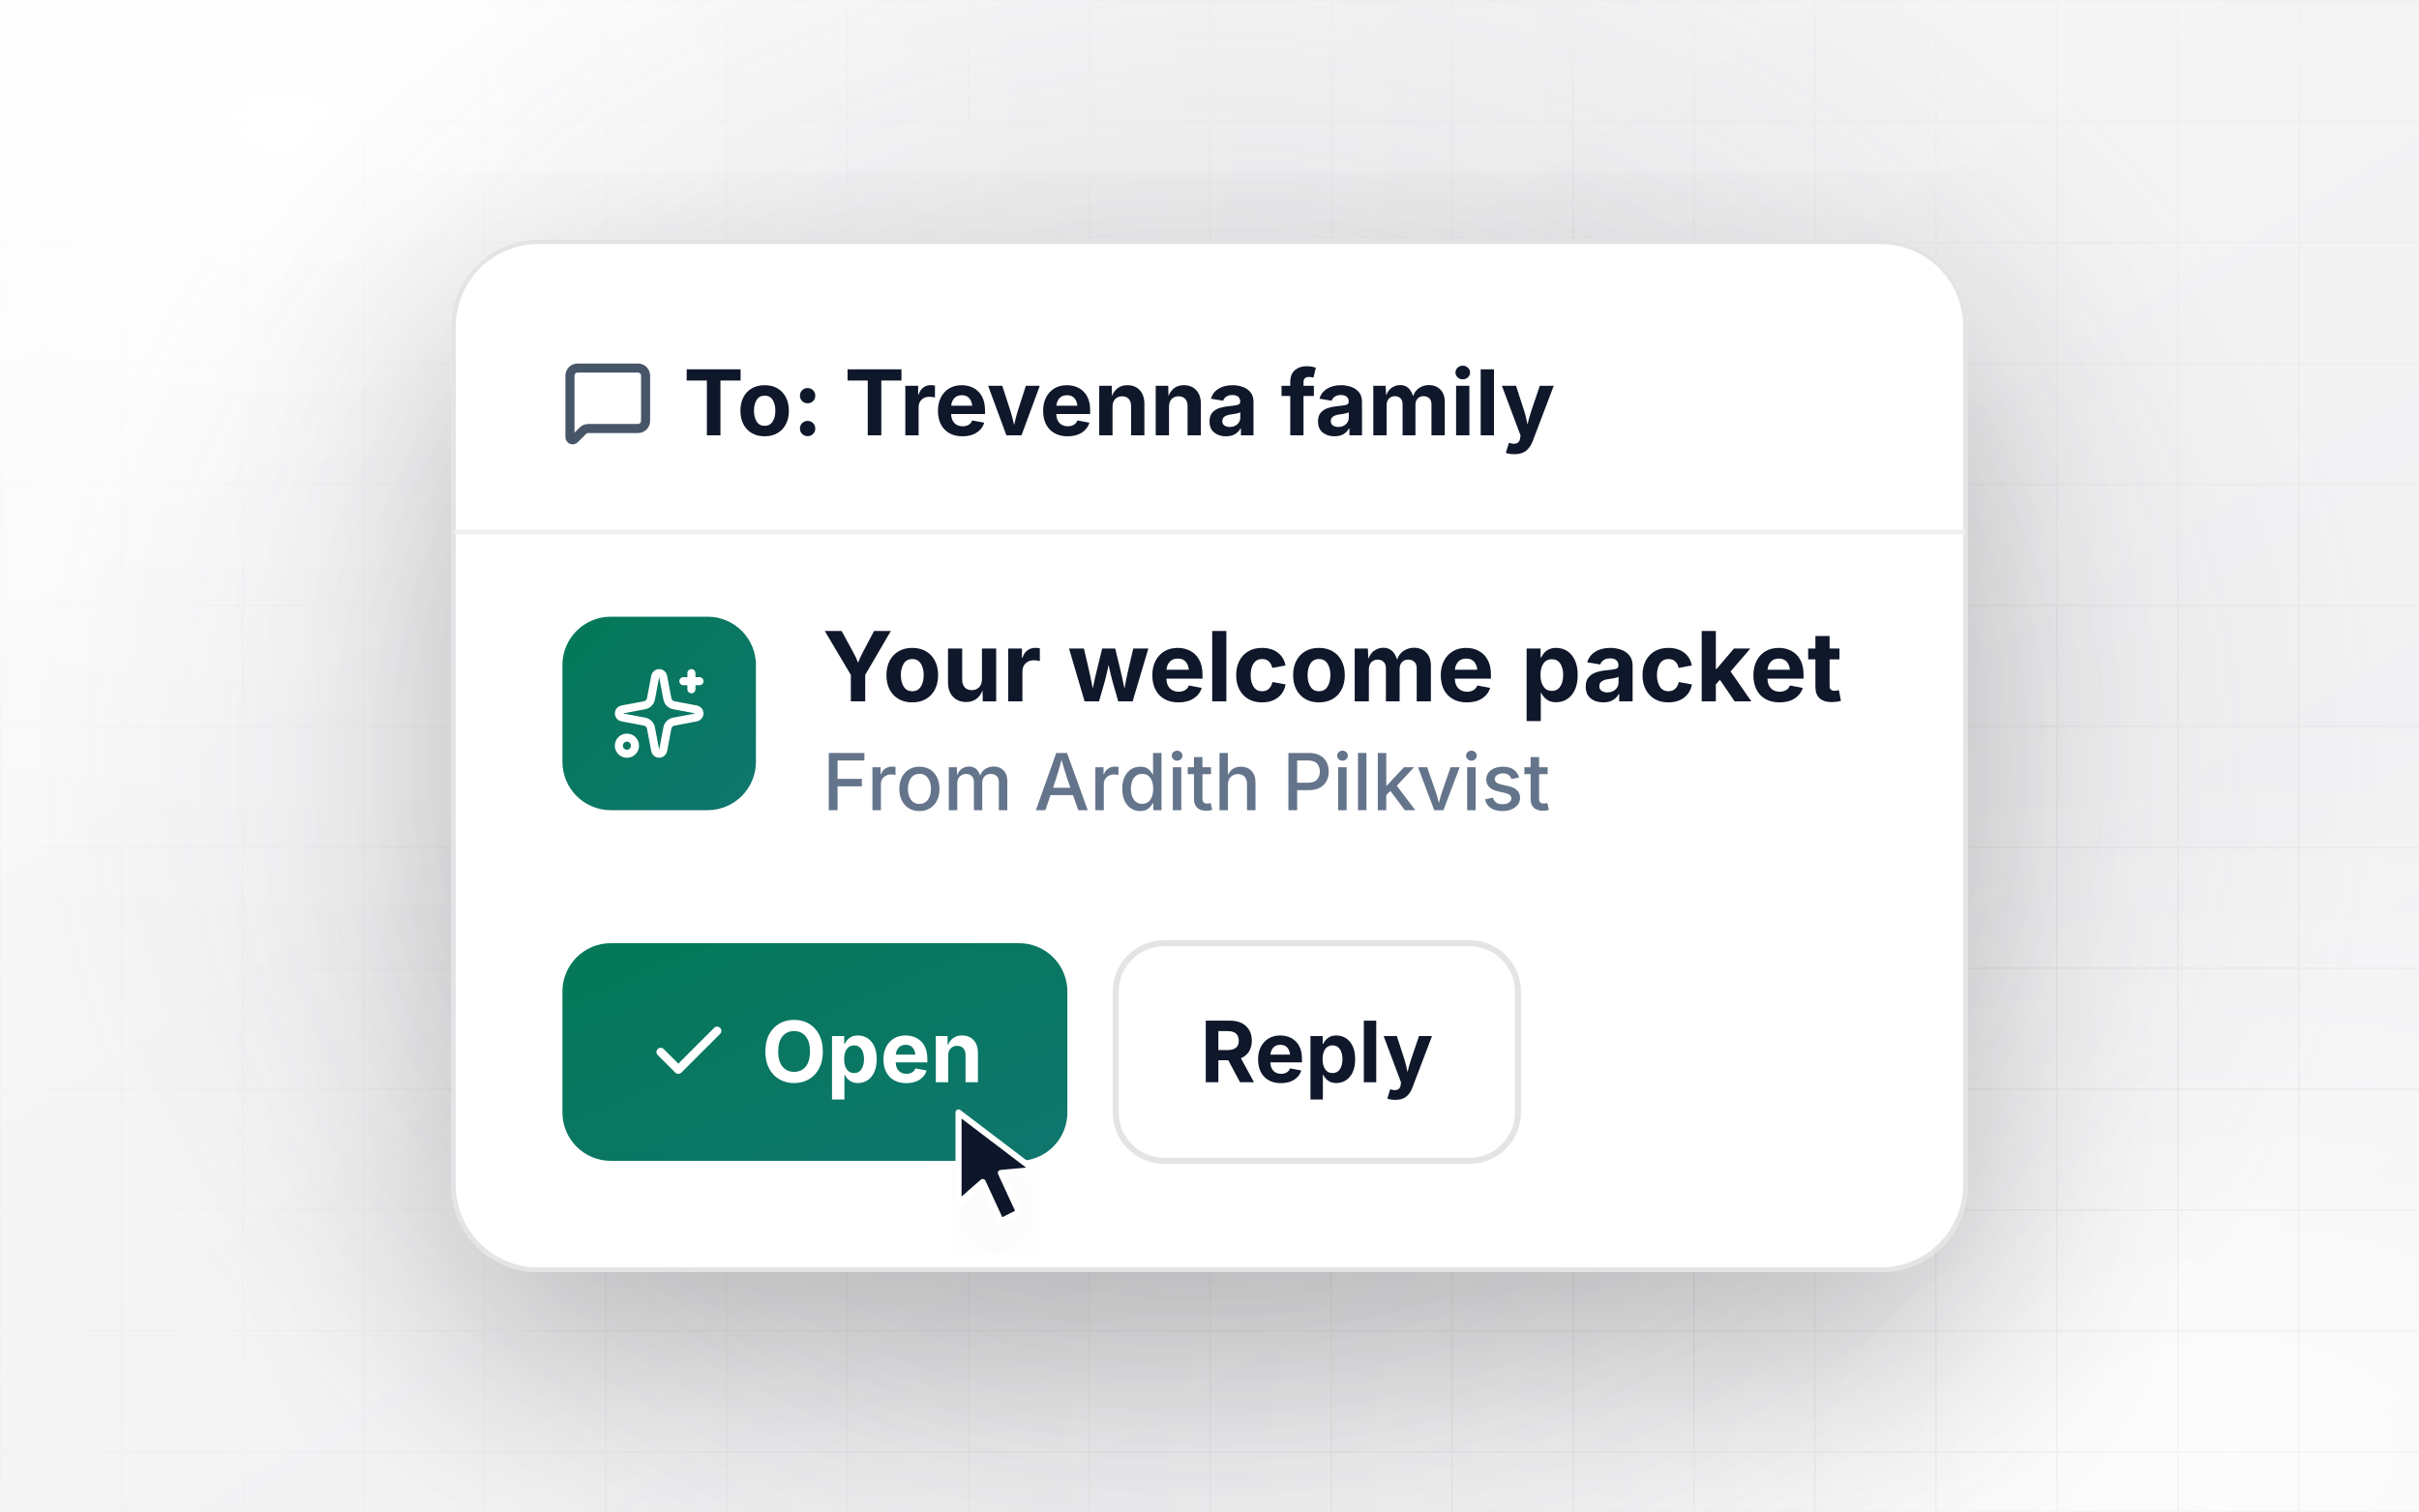
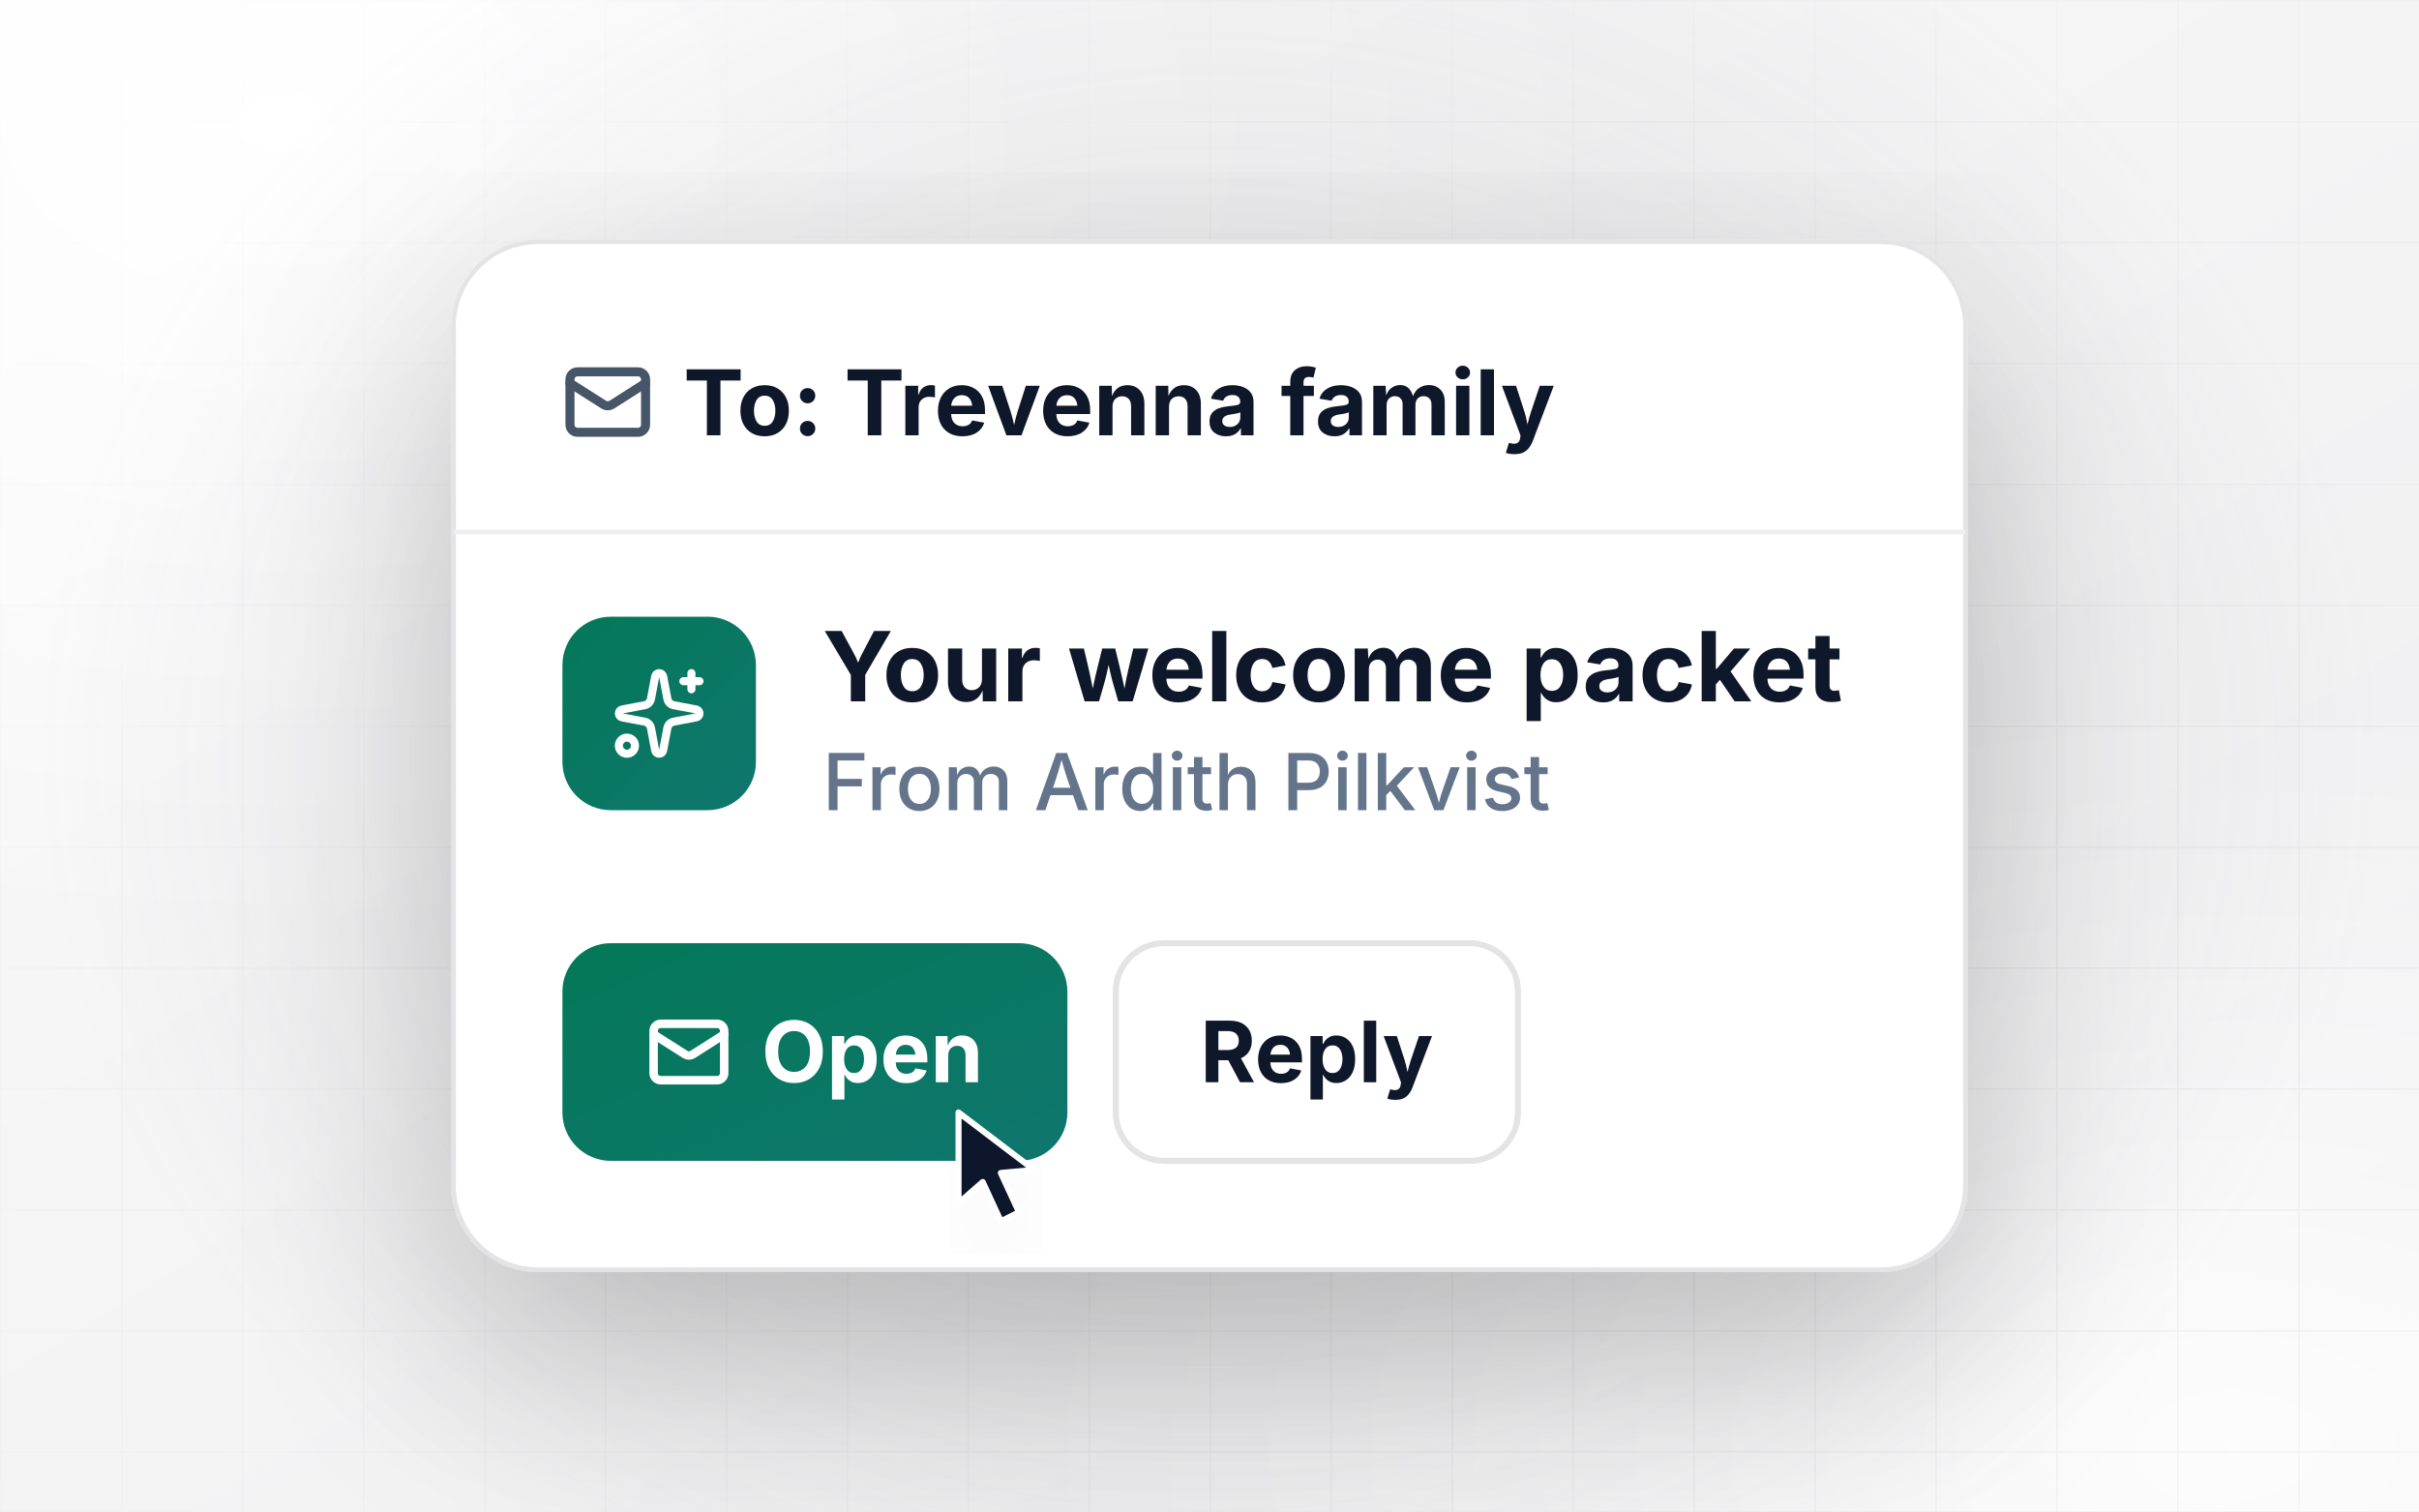
<svg xmlns="http://www.w3.org/2000/svg" xmlns:xlink="http://www.w3.org/1999/xlink" viewBox="0 0 800 500" width="800" height="500" role="img">
  <defs>
    <linearGradient id="bg" x1="0" y1="0" x2="1" y2="1">
      <stop offset="0" stop-color="#FAFAFA" />
      <stop offset="1" stop-color="#EEEEF0" />
    </linearGradient>
    <radialGradient id="glowA" cx="0.12" cy="0.08" r="0.55">
      <stop offset="0" stop-color="#FFFFFF" stop-opacity="0.95" />
      <stop offset="1" stop-color="#FFFFFF" stop-opacity="0" />
    </radialGradient>
    <radialGradient id="glowB" cx="0.92" cy="0.96" r="0.5">
      <stop offset="0" stop-color="#FFFFFF" stop-opacity="0.85" />
      <stop offset="1" stop-color="#FFFFFF" stop-opacity="0" />
    </radialGradient>
    <linearGradient id="gAcc" x1="0" y1="0" x2="1" y2="1">
      <stop offset="0" stop-color="#047857" />
      <stop offset="1" stop-color="#0F766E" />
    </linearGradient>
    <linearGradient id="gStroke" x1="0" y1="0" x2="1" y2="0">
      <stop offset="0" stop-color="#6EE7B7" />
      <stop offset="1" stop-color="#5EEAD4" />
    </linearGradient>
    <pattern id="grid" width="40" height="40" patternUnits="userSpaceOnUse">
      <path d="M40 0H0V40" fill="none" stroke="#52525B" stroke-opacity="0.07" stroke-width="1" />
    </pattern>
    <radialGradient id="fade" cx="0.5" cy="0.45" r="0.65">
      <stop offset="0" stop-color="#fff" stop-opacity="1" />
      <stop offset="1" stop-color="#fff" stop-opacity="0" />
    </radialGradient>
    <mask id="gridMask">
      <rect width="1200" height="800" fill="url(#fade)" />
    </mask>
    <filter id="e1" x="-10%" y="-10%" width="120%" height="140%">
      <feDropShadow dx="0" dy="1" stdDeviation="1.2" flood-color="#0F172A" flood-opacity="0.07" />
      <feDropShadow dx="0" dy="12" stdDeviation="18" flood-color="#18181B" flood-opacity="0.08" />
    </filter>
    <filter id="e2" x="-15%" y="-15%" width="130%" height="160%">
      <feDropShadow dx="0" dy="2" stdDeviation="3" flood-color="#0F172A" flood-opacity="0.10" />
      <feDropShadow dx="0" dy="28" stdDeviation="34" flood-color="#18181B" flood-opacity="0.20" />
    </filter>
    <radialGradient id="spot" cx="0.5" cy="0.5" r="0.5">
      <stop offset="0" stop-color="#71717A" stop-opacity="0.24" />
      <stop offset="1" stop-color="#71717A" stop-opacity="0" />
    </radialGradient>
    <path id="g700_T" d="M75 1237V1490H1292V1237H837V0H531V1237Z" />
    <path id="g700_o" d="M628 -22Q460 -22 337.0 50.5Q214 123 147.5 252.5Q81 382 81 554Q81 727 147.5 857.0Q214 987 337.0 1059.5Q460 1132 628 1132Q796 1132 919.0 1059.5Q1042 987 1108.5 857.0Q1175 727 1175 554Q1175 382 1108.5 252.5Q1042 123 919.0 50.5Q796 -22 628 -22ZM628 214Q748 214 809.0 311.0Q870 408 870 555Q870 703 809.0 799.5Q748 896 628 896Q508 896 447.5 799.5Q387 703 387 555Q387 408 447.5 311.0Q508 214 628 214Z" />
    <path id="g700_colon" d="M342 -19Q269 -19 219.0 30.5Q169 80 169 153Q169 226 219.0 275.5Q269 325 342 325Q415 325 465.0 275.5Q515 226 515 153Q515 80 465.0 30.5Q415 -19 342 -19ZM342 723Q269 723 219.0 772.5Q169 822 169 895Q169 968 219.0 1017.5Q269 1067 342 1067Q415 1067 465.0 1017.5Q515 968 515 895Q515 822 465.0 772.5Q415 723 342 723Z" />
    <path id="g700_r" d="M128 0V1118H418V923H430Q461 1026 533.5 1079.5Q606 1133 700 1133Q751 1133 797 1123V855Q777 861 738.5 865.5Q700 870 667 870Q563 870 495.5 805.0Q428 740 428 636V0Z" />
    <path id="g700_e" d="M633 -22Q462 -22 338.0 48.0Q214 118 147.5 247.0Q81 376 81 553Q81 726 147.5 856.0Q214 986 334.5 1059.0Q455 1132 618 1132Q764 1132 883.0 1070.0Q1002 1008 1072.5 882.0Q1143 756 1143 565V481H378Q383 344 454.0 274.0Q525 204 638 204Q717 204 773.5 237.5Q830 271 854 336L1126 285Q1085 146 956.5 62.0Q828 -22 633 -22ZM380 669H854Q843 778 784.0 842.0Q725 906 621 906Q513 906 451.0 839.5Q389 773 380 669Z" />
    <path id="g700_v" d="M443 0 31 1118H350L538 538Q561 463 580.5 387.0Q600 311 618 233Q635 311 653.5 386.5Q672 462 696 538L882 1118H1197L784 0Z" />
    <path id="g700_n" d="M428 647V0H128V1118H411L415 887Q462 1004 548.0 1068.0Q634 1132 763 1132Q937 1132 1042.0 1020.0Q1147 908 1147 711V0H847V659Q847 763 793.5 822.0Q740 881 645 881Q549 881 488.5 819.5Q428 758 428 647Z" />
    <path id="g700_a" d="M440 -22Q280 -22 174.0 62.5Q68 147 68 313Q68 438 128.0 509.0Q188 580 284.0 613.0Q380 646 490 656Q634 670 697.5 685.5Q761 701 761 756V761Q761 832 715.5 871.0Q670 910 586 910Q499 910 446.0 872.5Q393 835 375 781L100 827Q143 972 271.5 1052.0Q400 1132 587 1132Q707 1132 815.5 1094.0Q924 1056 992.5 972.5Q1061 889 1061 753V0H777V155H767Q726 77 645.0 27.5Q564 -22 440 -22ZM525 189Q630 189 696.5 250.0Q763 311 763 400V521Q745 508 704.5 498.5Q664 489 619.0 481.5Q574 474 541 470Q458 458 407.0 423.0Q356 388 356 321Q356 256 403.5 222.5Q451 189 525 189Z" />
    <path id="g700_f" d="M750 1118V889H516V0H217V889H20V1118H217V1204Q217 1382 321.0 1471.0Q425 1560 580 1560Q651 1560 709.0 1549.0Q767 1538 795 1529L741 1303Q723 1308 696.5 1313.0Q670 1318 641 1318Q572 1318 544.0 1285.5Q516 1253 516 1194V1118Z" />
    <path id="g700_m" d="M128 0V1118H406L418 901Q463 1023 550.0 1079.0Q637 1135 737 1135Q949 1135 1025 884Q1072 1013 1170.5 1074.0Q1269 1135 1384 1135Q1538 1135 1639.5 1035.5Q1741 936 1741 754V0H1441V697Q1441 791 1389.5 837.5Q1338 884 1263 884Q1178 884 1128.5 830.0Q1079 776 1079 688V0H789V705Q789 787 740.5 835.5Q692 884 615 884Q536 884 482.0 830.5Q428 777 428 676V0Z" />
    <path id="g700_i" d="M128 0V1118H428V0ZM278 1264Q210 1264 162.0 1309.0Q114 1354 114 1418Q114 1482 162.0 1527.0Q210 1572 278 1572Q346 1572 394.5 1527.0Q443 1482 443 1418Q443 1354 394.5 1309.0Q346 1264 278 1264Z" />
    <path id="g700_l" d="M428 1490V0H128V1490Z" />
    <path id="g700_y" d="M120 -396 189 -170 226 -179Q317 -204 375.0 -175.5Q433 -147 443 -63L451 -3L31 1118H350L538 538Q561 465 577.0 392.5Q593 320 609 246Q627 321 646.5 393.5Q666 466 690 538L886 1118H1201L726 -132Q675 -267 579.5 -346.5Q484 -426 316 -426Q256 -426 204.0 -417.5Q152 -409 120 -396Z" />
    <path id="g700_Y" d="M601 0V560L49 1490H406L658 1026Q686 975 709.5 925.5Q733 876 755 818Q776 877 798.5 926.5Q821 976 848 1026L1092 1490H1448L905 560V0Z" />
    <path id="g700_u" d="M513 -14Q339 -14 233.5 98.0Q128 210 128 407V1118H428V459Q428 355 482.0 296.0Q536 237 630 237Q726 237 786.5 298.5Q847 360 847 471V1118H1148V0H864L860 232Q813 113 726.5 49.5Q640 -14 513 -14Z" />
    <path id="g700_w" d="M361 0 31 1118H346L443 705Q463 612 487.0 505.0Q511 398 534 273Q557 395 582.5 502.5Q608 610 631 705L733 1118H1009L1109 705Q1130 610 1155.5 503.0Q1181 396 1205 272Q1226 396 1249.0 503.0Q1272 610 1294 705L1391 1118H1710L1378 0H1073L949 431Q928 503 908.5 593.0Q889 683 869 771Q850 683 830.0 592.5Q810 502 790 431L666 0Z" />
    <path id="g700_c" d="M628 -22Q459 -22 336.5 50.5Q214 123 147.5 252.5Q81 382 81 554Q81 727 147.5 857.0Q214 987 336.5 1059.5Q459 1132 628 1132Q827 1132 960.0 1032.5Q1093 933 1125 760L846 708Q827 795 772.5 845.5Q718 896 631 896Q511 896 449.0 801.5Q387 707 387 555Q387 405 449.0 309.5Q511 214 631 214Q718 214 774.0 266.5Q830 319 848 409L1127 358Q1095 181 962.0 79.5Q829 -22 628 -22Z" />
    <path id="g700_p" d="M128 -418V1118H423V930H437Q457 974 495.5 1021.0Q534 1068 597.5 1100.0Q661 1132 756 1132Q880 1132 983.0 1068.0Q1086 1004 1147.5 876.0Q1209 748 1209 557Q1209 371 1149.0 242.5Q1089 114 986.0 47.5Q883 -19 754 -19Q663 -19 600.0 12.0Q537 43 497.5 88.5Q458 134 437 179H428V-418ZM662 222Q779 222 840.5 316.0Q902 410 902 558Q902 705 841.0 798.5Q780 892 662 892Q546 892 483.5 801.0Q421 710 421 558Q421 406 484.0 314.0Q547 222 662 222Z" />
    <path id="g700_k" d="M128 0V1490H428V688H445L811 1118H1158L740 633L1179 0H826L514 456L428 359V0Z" />
    <path id="g700_t" d="M683 1118V889H474V327Q474 223 576 223Q593 223 623.5 227.5Q654 232 671 236L714 11Q664 -4 614.5 -10.0Q565 -16 520 -16Q352 -16 263.0 65.5Q174 147 174 301V889H20V1118H174V1384H474V1118Z" />
    <path id="g500_F" d="M165 0V1490H1092V1294H393V815H1025V620H393V0Z" />
    <path id="g500_r" d="M148 0V1118H361V938H373Q403 1029 480.5 1081.5Q558 1134 656 1134Q677 1134 704.5 1132.0Q732 1130 749 1128V918Q737 921 703.0 925.5Q669 930 634 930Q519 930 443.5 859.5Q368 789 368 679V0Z" />
    <path id="g500_o" d="M618 -23Q461 -23 343.5 49.0Q226 121 161.0 250.5Q96 380 96 553Q96 727 161.0 857.5Q226 988 343.5 1060.0Q461 1132 618 1132Q776 1132 893.5 1060.0Q1011 988 1076.0 857.5Q1141 727 1141 553Q1141 380 1076.0 250.5Q1011 121 893.5 49.0Q776 -23 618 -23ZM618 163Q720 163 786.5 216.5Q853 270 885.5 358.5Q918 447 918 553Q918 660 885.5 749.5Q853 839 786.5 892.5Q720 946 618 946Q517 946 451.0 892.5Q385 839 352.5 749.5Q320 660 320 553Q320 447 352.5 358.5Q385 270 451.0 216.5Q517 163 618 163Z" />
    <path id="g500_m" d="M148 0V1118H357L362 909Q405 1025 491.0 1081.0Q577 1137 677 1137Q786 1137 858.0 1075.0Q930 1013 963 902Q1005 1015 1101.5 1076.0Q1198 1137 1317 1137Q1416 1137 1496.0 1094.0Q1576 1051 1623.5 966.0Q1671 881 1671 754V0H1451V732Q1451 844 1388.5 894.0Q1326 944 1241 944Q1137 944 1077.5 880.0Q1018 816 1018 716V0H801V746Q801 836 743.5 890.0Q686 944 597 944Q505 944 436.5 880.5Q368 817 368 695V0Z" />
    <path id="g500_A" d="M51 0 581 1490H861L1401 0H1154L1017 393H431L298 0ZM496 583H950L864 829Q834 918 799.0 1035.5Q764 1153 720 1311Q676 1151 641.5 1032.5Q607 914 579 829Z" />
    <path id="g500_d" d="M564 -22Q428 -22 322.5 47.0Q217 116 156.5 246.0Q96 376 96 556Q96 738 157.0 867.0Q218 996 323.5 1064.0Q429 1132 564 1132Q668 1132 732.0 1097.5Q796 1063 831.5 1016.5Q867 970 886 936H898V1490H1118V0H904V175H886Q866 139 829.5 93.0Q793 47 729.0 12.5Q665 -22 564 -22ZM612 165Q752 165 827.0 274.0Q902 383 902 558Q902 732 828.0 838.5Q754 945 612 945Q515 945 450.5 894.0Q386 843 353.5 755.5Q321 668 321 558Q321 447 354.0 358.0Q387 269 452.0 217.0Q517 165 612 165Z" />
    <path id="g500_i" d="M148 0V1118H368V0ZM259 1289Q202 1289 161.5 1327.0Q121 1365 121 1419Q121 1474 161.5 1512.0Q202 1550 259 1550Q316 1550 357.0 1512.0Q398 1474 398 1419Q398 1365 357.0 1327.0Q316 1289 259 1289Z" />
    <path id="g500_t" d="M626 1118V939H403V302Q403 235 431.5 203.5Q460 172 525 172Q543 172 570.5 176.0Q598 180 618 184L657 8Q622 -4 581.5 -9.5Q541 -15 503 -15Q351 -15 267.0 63.5Q183 142 183 284V939H20V1118H183V1384H403V1118Z" />
    <path id="g500_h" d="M368 662V0H148V1490H366V917Q419 1028 504.0 1080.0Q589 1132 704 1132Q875 1132 980.0 1024.5Q1085 917 1085 710V0H864V683Q864 804 801.0 872.0Q738 940 628 940Q516 940 442.0 867.5Q368 795 368 662Z" />
    <path id="g500_P" d="M165 0V1490H699Q871 1490 986.0 1426.5Q1101 1363 1158.0 1253.5Q1215 1144 1215 1006Q1215 868 1157.5 758.5Q1100 649 985.0 585.5Q870 522 697 522H393V0ZM393 715H675Q839 715 911.5 797.5Q984 880 984 1006Q984 1132 911.5 1213.5Q839 1295 673 1295H393Z" />
    <path id="g500_l" d="M368 1490V0H148V1490Z" />
    <path id="g500_k" d="M148 0V1490H368V646H388L829 1118H1093L643 636L1124 0H852L475 501L368 394V0Z" />
    <path id="g500_v" d="M468 0 46 1118H284L505 483Q531 409 551.0 335.5Q571 262 590 188Q608 261 628.0 335.0Q648 409 673 483L894 1118H1130L708 0Z" />
    <path id="g500_s" d="M549 -23Q367 -23 247.5 55.5Q128 134 98 283L305 326Q350 155 551 155Q658 155 720.5 199.5Q783 244 783 306Q783 412 626 447L438 490Q130 559 130 799Q130 899 185.5 974.0Q241 1049 338.5 1090.5Q436 1132 563 1132Q744 1132 847.0 1054.5Q950 977 986 853L789 810Q768 869 716.0 913.5Q664 958 565 958Q474 958 413.0 917.0Q352 876 352 813Q352 757 392.5 722.5Q433 688 525 667L705 627Q1010 558 1010 325Q1010 223 951.5 144.5Q893 66 789.0 21.5Q685 -23 549 -23Z" />
    <path id="g700_O" d="M789 -20Q592 -20 434.5 70.0Q277 160 185.5 331.0Q94 502 94 744Q94 987 185.5 1158.5Q277 1330 434.5 1420.0Q592 1510 789 1510Q987 1510 1144.0 1420.0Q1301 1330 1392.5 1158.5Q1484 987 1484 744Q1484 501 1392.5 330.5Q1301 160 1144.0 70.0Q987 -20 789 -20ZM789 251Q963 251 1068.5 377.5Q1174 504 1174 744Q1174 985 1068.5 1112.0Q963 1239 789 1239Q616 1239 510.0 1111.5Q404 984 404 744Q404 505 510.0 378.0Q616 251 789 251Z" />
    <path id="g700_R" d="M135 0V1490H716Q970 1490 1109.5 1357.5Q1249 1225 1249 1005Q1249 852 1181.0 743.5Q1113 635 985 581L1302 0H964L680 532H440V0ZM440 779H660Q934 779 934 1005Q934 1118 866.5 1178.0Q799 1238 659 1238H440Z" />
  </defs>
  <style>
.pulse{transform-box:fill-box;transform-origin:center;animation:pulse 2.4s cubic-bezier(.2,.7,.3,1) infinite}
@keyframes pulse{0%{transform:scale(1);opacity:.30}75%{transform:scale(2.1);opacity:0}100%{transform:scale(2.1);opacity:0}}
.caret{animation:blink 1.1s steps(1) infinite}
@keyframes blink{0%,55%{opacity:1}56%,100%{opacity:0}}
.press{transform-box:fill-box;transform-origin:0 0;animation:press 3.2s ease-in-out infinite}
@keyframes press{0%,58%,100%{transform:translate(0,0) scale(1)}66%{transform:translate(1.5px,2px) scale(.9)}74%{transform:translate(0,0) scale(1)}}
.ripple{transform-box:fill-box;transform-origin:center;opacity:0;animation:ripple 3.2s ease-out infinite}
@keyframes ripple{0%,62%{opacity:0;transform:scale(.4)}68%{opacity:.5}100%{opacity:0;transform:scale(2.4)}}
.sweep{animation:sweep 4.8s cubic-bezier(.45,0,.2,1) infinite}
@keyframes sweep{0%{transform:translateY(-470px);opacity:0}8%{opacity:1}72%{transform:translateY(0);opacity:1}100%{transform:translateY(0);opacity:1}}
.ring{transform-box:fill-box;transform-origin:50% 12%;animation:ring 4s ease-in-out infinite}
@keyframes ring{0%,70%,100%{transform:rotate(0)}74%{transform:rotate(14deg)}78%{transform:rotate(-12deg)}82%{transform:rotate(8deg)}86%{transform:rotate(-4deg)}90%{transform:rotate(0)}}
.glow{animation:glow 2.6s ease-in-out infinite}
@keyframes glow{0%,100%{opacity:1}50%{opacity:.45}}
.float{animation:float 6s ease-in-out infinite}
@keyframes float{0%,100%{transform:translateY(0)}50%{transform:translateY(-6px)}}
@media (prefers-reduced-motion: reduce){*{animation:none!important}}
</style>
  <rect width="800" height="500" fill="url(#bg)" />
  <rect width="800" height="500" fill="url(#glowA)" />
  <rect width="800" height="500" fill="url(#glowB)" />
  <rect width="800" height="500" fill="url(#grid)" mask="url(#gridMask)" />
  <ellipse cx="400.0" cy="250.0" rx="390.0" ry="323.0" fill="url(#spot)" />
  <rect x="150" y="80" width="500" height="340" rx="28" fill="#fff" stroke="#E4E4E7" stroke-width="1.5" filter="url(#e2)" />
  <g transform="translate(186 118) scale(1.25)" fill="none" stroke="#475569" stroke-width="2.4" stroke-linecap="round" stroke-linejoin="round">
-     <path d="M22 17a2 2 0 0 1-2 2H6.828a2 2 0 0 0-1.414.586l-2.202 2.202A.71.71 0 0 1 2 21.286V5a2 2 0 0 1 2-2h16a2 2 0 0 1 2 2z" />
+     <path d="m22 7-8.991 5.727a2 2 0 0 1-2.009 0L2 7" />
+     <rect x="2" y="4" width="20" height="16" rx="2" />
  </g>
  <g>
    <use href="#g700_T" xlink:href="#g700_T" transform="translate(226.00 144.00) scale(0.01465 -0.01465)" fill="#0F172A" />
    <use href="#g700_o" xlink:href="#g700_o" transform="translate(243.68 144.00) scale(0.01465 -0.01465)" fill="#0F172A" />
    <use href="#g700_colon" xlink:href="#g700_colon" transform="translate(262.08 144.00) scale(0.01465 -0.01465)" fill="#0F172A" />
    <use href="#g700_T" xlink:href="#g700_T" transform="translate(279.20 144.00) scale(0.01465 -0.01465)" fill="#0F172A" />
    <use href="#g700_r" xlink:href="#g700_r" transform="translate(297.53 144.00) scale(0.01465 -0.01465)" fill="#0F172A" />
    <use href="#g700_e" xlink:href="#g700_e" transform="translate(309.01 144.00) scale(0.01465 -0.01465)" fill="#0F172A" />
    <use href="#g700_v" xlink:href="#g700_v" transform="translate(326.34 144.00) scale(0.01465 -0.01465)" fill="#0F172A" />
    <use href="#g700_e" xlink:href="#g700_e" transform="translate(343.79 144.00) scale(0.01465 -0.01465)" fill="#0F172A" />
    <use href="#g700_n" xlink:href="#g700_n" transform="translate(361.66 144.00) scale(0.01465 -0.01465)" fill="#0F172A" />
    <use href="#g700_n" xlink:href="#g700_n" transform="translate(380.34 144.00) scale(0.01465 -0.01465)" fill="#0F172A" />
    <use href="#g700_a" xlink:href="#g700_a" transform="translate(399.01 144.00) scale(0.01465 -0.01465)" fill="#0F172A" />
    <use href="#g700_f" xlink:href="#g700_f" transform="translate(423.53 144.00) scale(0.01465 -0.01465)" fill="#0F172A" />
    <use href="#g700_a" xlink:href="#g700_a" transform="translate(434.89 144.00) scale(0.01465 -0.01465)" fill="#0F172A" />
    <use href="#g700_m" xlink:href="#g700_m" transform="translate(452.30 144.00) scale(0.01465 -0.01465)" fill="#0F172A" />
    <use href="#g700_i" xlink:href="#g700_i" transform="translate(479.68 144.00) scale(0.01465 -0.01465)" fill="#0F172A" />
    <use href="#g700_l" xlink:href="#g700_l" transform="translate(487.81 144.00) scale(0.01465 -0.01465)" fill="#0F172A" />
    <use href="#g700_y" xlink:href="#g700_y" transform="translate(496.25 144.00) scale(0.01465 -0.01465)" fill="#0F172A" />
  </g>
  <line x1="150" y1="176" x2="650" y2="176" stroke="#EFEFF1" stroke-width="1.5" />
  <rect x="186" y="204" width="64" height="64" rx="16" fill="url(#gAcc)" />
  <g transform="translate(202 220) scale(1.3333)" fill="none" stroke="#fff" stroke-width="2" stroke-linecap="round" stroke-linejoin="round">
    <path d="M11.017 2.814a1 1 0 0 1 1.966 0l1.051 5.558a2 2 0 0 0 1.594 1.594l5.558 1.051a1 1 0 0 1 0 1.966l-5.558 1.051a2 2 0 0 0-1.594 1.594l-1.051 5.558a1 1 0 0 1-1.966 0l-1.051-5.558a2 2 0 0 0-1.594-1.594l-5.558-1.051a1 1 0 0 1 0-1.966l5.558-1.051a2 2 0 0 0 1.594-1.594z" />
    <path d="M20 2v4" />
    <path d="M22 4h-4" />
    <circle cx="4" cy="20" r="2" />
  </g>
  <g>
    <use href="#g700_Y" xlink:href="#g700_Y" transform="translate(272.00 232.00) scale(0.01562 -0.01562)" fill="#0F172A" />
    <use href="#g700_o" xlink:href="#g700_o" transform="translate(291.89 232.00) scale(0.01562 -0.01562)" fill="#0F172A" />
    <use href="#g700_u" xlink:href="#g700_u" transform="translate(311.52 232.00) scale(0.01562 -0.01562)" fill="#0F172A" />
    <use href="#g700_r" xlink:href="#g700_r" transform="translate(331.44 232.00) scale(0.01562 -0.01562)" fill="#0F172A" />
    <use href="#g700_w" xlink:href="#g700_w" transform="translate(353.06 232.00) scale(0.01562 -0.01562)" fill="#0F172A" />
    <use href="#g700_e" xlink:href="#g700_e" transform="translate(379.83 232.00) scale(0.01562 -0.01562)" fill="#0F172A" />
    <use href="#g700_l" xlink:href="#g700_l" transform="translate(398.89 232.00) scale(0.01562 -0.01562)" fill="#0F172A" />
    <use href="#g700_c" xlink:href="#g700_c" transform="translate(407.56 232.00) scale(0.01562 -0.01562)" fill="#0F172A" />
    <use href="#g700_o" xlink:href="#g700_o" transform="translate(426.39 232.00) scale(0.01562 -0.01562)" fill="#0F172A" />
    <use href="#g700_m" xlink:href="#g700_m" transform="translate(446.02 232.00) scale(0.01562 -0.01562)" fill="#0F172A" />
    <use href="#g700_e" xlink:href="#g700_e" transform="translate(475.22 232.00) scale(0.01562 -0.01562)" fill="#0F172A" />
    <use href="#g700_p" xlink:href="#g700_p" transform="translate(502.88 232.00) scale(0.01562 -0.01562)" fill="#0F172A" />
    <use href="#g700_a" xlink:href="#g700_a" transform="translate(523.36 232.00) scale(0.01562 -0.01562)" fill="#0F172A" />
    <use href="#g700_c" xlink:href="#g700_c" transform="translate(541.94 232.00) scale(0.01562 -0.01562)" fill="#0F172A" />
    <use href="#g700_k" xlink:href="#g700_k" transform="translate(560.77 232.00) scale(0.01562 -0.01562)" fill="#0F172A" />
    <use href="#g700_e" xlink:href="#g700_e" transform="translate(578.61 232.00) scale(0.01562 -0.01562)" fill="#0F172A" />
    <use href="#g700_t" xlink:href="#g700_t" transform="translate(597.67 232.00) scale(0.01562 -0.01562)" fill="#0F172A" />
  </g>
  <g>
    <use href="#g500_F" xlink:href="#g500_F" transform="translate(272.00 268.00) scale(0.0127 -0.0127)" fill="#64748B" />
    <use href="#g500_r" xlink:href="#g500_r" transform="translate(286.65 268.00) scale(0.0127 -0.0127)" fill="#64748B" />
    <use href="#g500_o" xlink:href="#g500_o" transform="translate(296.21 268.00) scale(0.0127 -0.0127)" fill="#64748B" />
    <use href="#g500_m" xlink:href="#g500_m" transform="translate(311.91 268.00) scale(0.0127 -0.0127)" fill="#64748B" />
    <use href="#g500_A" xlink:href="#g500_A" transform="translate(341.94 268.00) scale(0.0127 -0.0127)" fill="#64748B" />
    <use href="#g500_r" xlink:href="#g500_r" transform="translate(360.37 268.00) scale(0.0127 -0.0127)" fill="#64748B" />
    <use href="#g500_d" xlink:href="#g500_d" transform="translate(369.93 268.00) scale(0.0127 -0.0127)" fill="#64748B" />
    <use href="#g500_i" xlink:href="#g500_i" transform="translate(386.00 268.00) scale(0.0127 -0.0127)" fill="#64748B" />
    <use href="#g500_t" xlink:href="#g500_t" transform="translate(392.55 268.00) scale(0.0127 -0.0127)" fill="#64748B" />
    <use href="#g500_h" xlink:href="#g500_h" transform="translate(401.43 268.00) scale(0.0127 -0.0127)" fill="#64748B" />
    <use href="#g500_P" xlink:href="#g500_P" transform="translate(424.00 268.00) scale(0.0127 -0.0127)" fill="#64748B" />
    <use href="#g500_i" xlink:href="#g500_i" transform="translate(440.68 268.00) scale(0.0127 -0.0127)" fill="#64748B" />
    <use href="#g500_l" xlink:href="#g500_l" transform="translate(447.23 268.00) scale(0.0127 -0.0127)" fill="#64748B" />
    <use href="#g500_k" xlink:href="#g500_k" transform="translate(453.78 268.00) scale(0.0127 -0.0127)" fill="#64748B" />
    <use href="#g500_v" xlink:href="#g500_v" transform="translate(468.38 268.00) scale(0.0127 -0.0127)" fill="#64748B" />
    <use href="#g500_i" xlink:href="#g500_i" transform="translate(483.33 268.00) scale(0.0127 -0.0127)" fill="#64748B" />
    <use href="#g500_s" xlink:href="#g500_s" transform="translate(489.88 268.00) scale(0.0127 -0.0127)" fill="#64748B" />
    <use href="#g500_t" xlink:href="#g500_t" transform="translate(503.88 268.00) scale(0.0127 -0.0127)" fill="#64748B" />
  </g>
  <rect x="186" y="312" width="167" height="72" rx="16" fill="url(#gAcc)" />
  <g transform="translate(213.832 334.0) scale(1.1667)" fill="none" stroke="#fff" stroke-width="2.4" stroke-linecap="round" stroke-linejoin="round">
-     <path d="M20 6 9 17l-5-5" />
+     <path d="m22 7-8.991 5.727a2 2 0 0 1-2.009 0L2 7" />
+     <rect x="2" y="4" width="20" height="16" rx="2" />
  </g>
  <g>
    <use href="#g700_O" xlink:href="#g700_O" transform="translate(251.83 358.00) scale(0.01367 -0.01367)" fill="#fff" />
    <use href="#g700_p" xlink:href="#g700_p" transform="translate(273.41 358.00) scale(0.01367 -0.01367)" fill="#fff" />
    <use href="#g700_e" xlink:href="#g700_e" transform="translate(291.06 358.00) scale(0.01367 -0.01367)" fill="#fff" />
    <use href="#g700_n" xlink:href="#g700_n" transform="translate(307.74 358.00) scale(0.01367 -0.01367)" fill="#fff" />
  </g>
  <rect x="369" y="312" width="133" height="72" rx="16" fill="#fff" stroke="#E4E4E7" stroke-width="2" />
  <g>
    <use href="#g700_R" xlink:href="#g700_R" transform="translate(396.92 358.00) scale(0.01367 -0.01367)" fill="#0F172A" />
    <use href="#g700_e" xlink:href="#g700_e" transform="translate(414.96 358.00) scale(0.01367 -0.01367)" fill="#0F172A" />
    <use href="#g700_p" xlink:href="#g700_p" transform="translate(431.64 358.00) scale(0.01367 -0.01367)" fill="#0F172A" />
    <use href="#g700_l" xlink:href="#g700_l" transform="translate(449.29 358.00) scale(0.01367 -0.01367)" fill="#0F172A" />
    <use href="#g700_y" xlink:href="#g700_y" transform="translate(457.17 358.00) scale(0.01367 -0.01367)" fill="#0F172A" />
  </g>
  <circle class="ripple" cx="317" cy="368" r="14" fill="#047857" />
  <g class="press">
    <g filter="url(#e1)">
      <path d="M317 368 l0 30 l8 -7 l6 13 l6 -3 l-6 -13 l11 -1 z" fill="#0F172A" stroke="#fff" stroke-width="2" stroke-linejoin="round" />
    </g>
  </g>
</svg>
